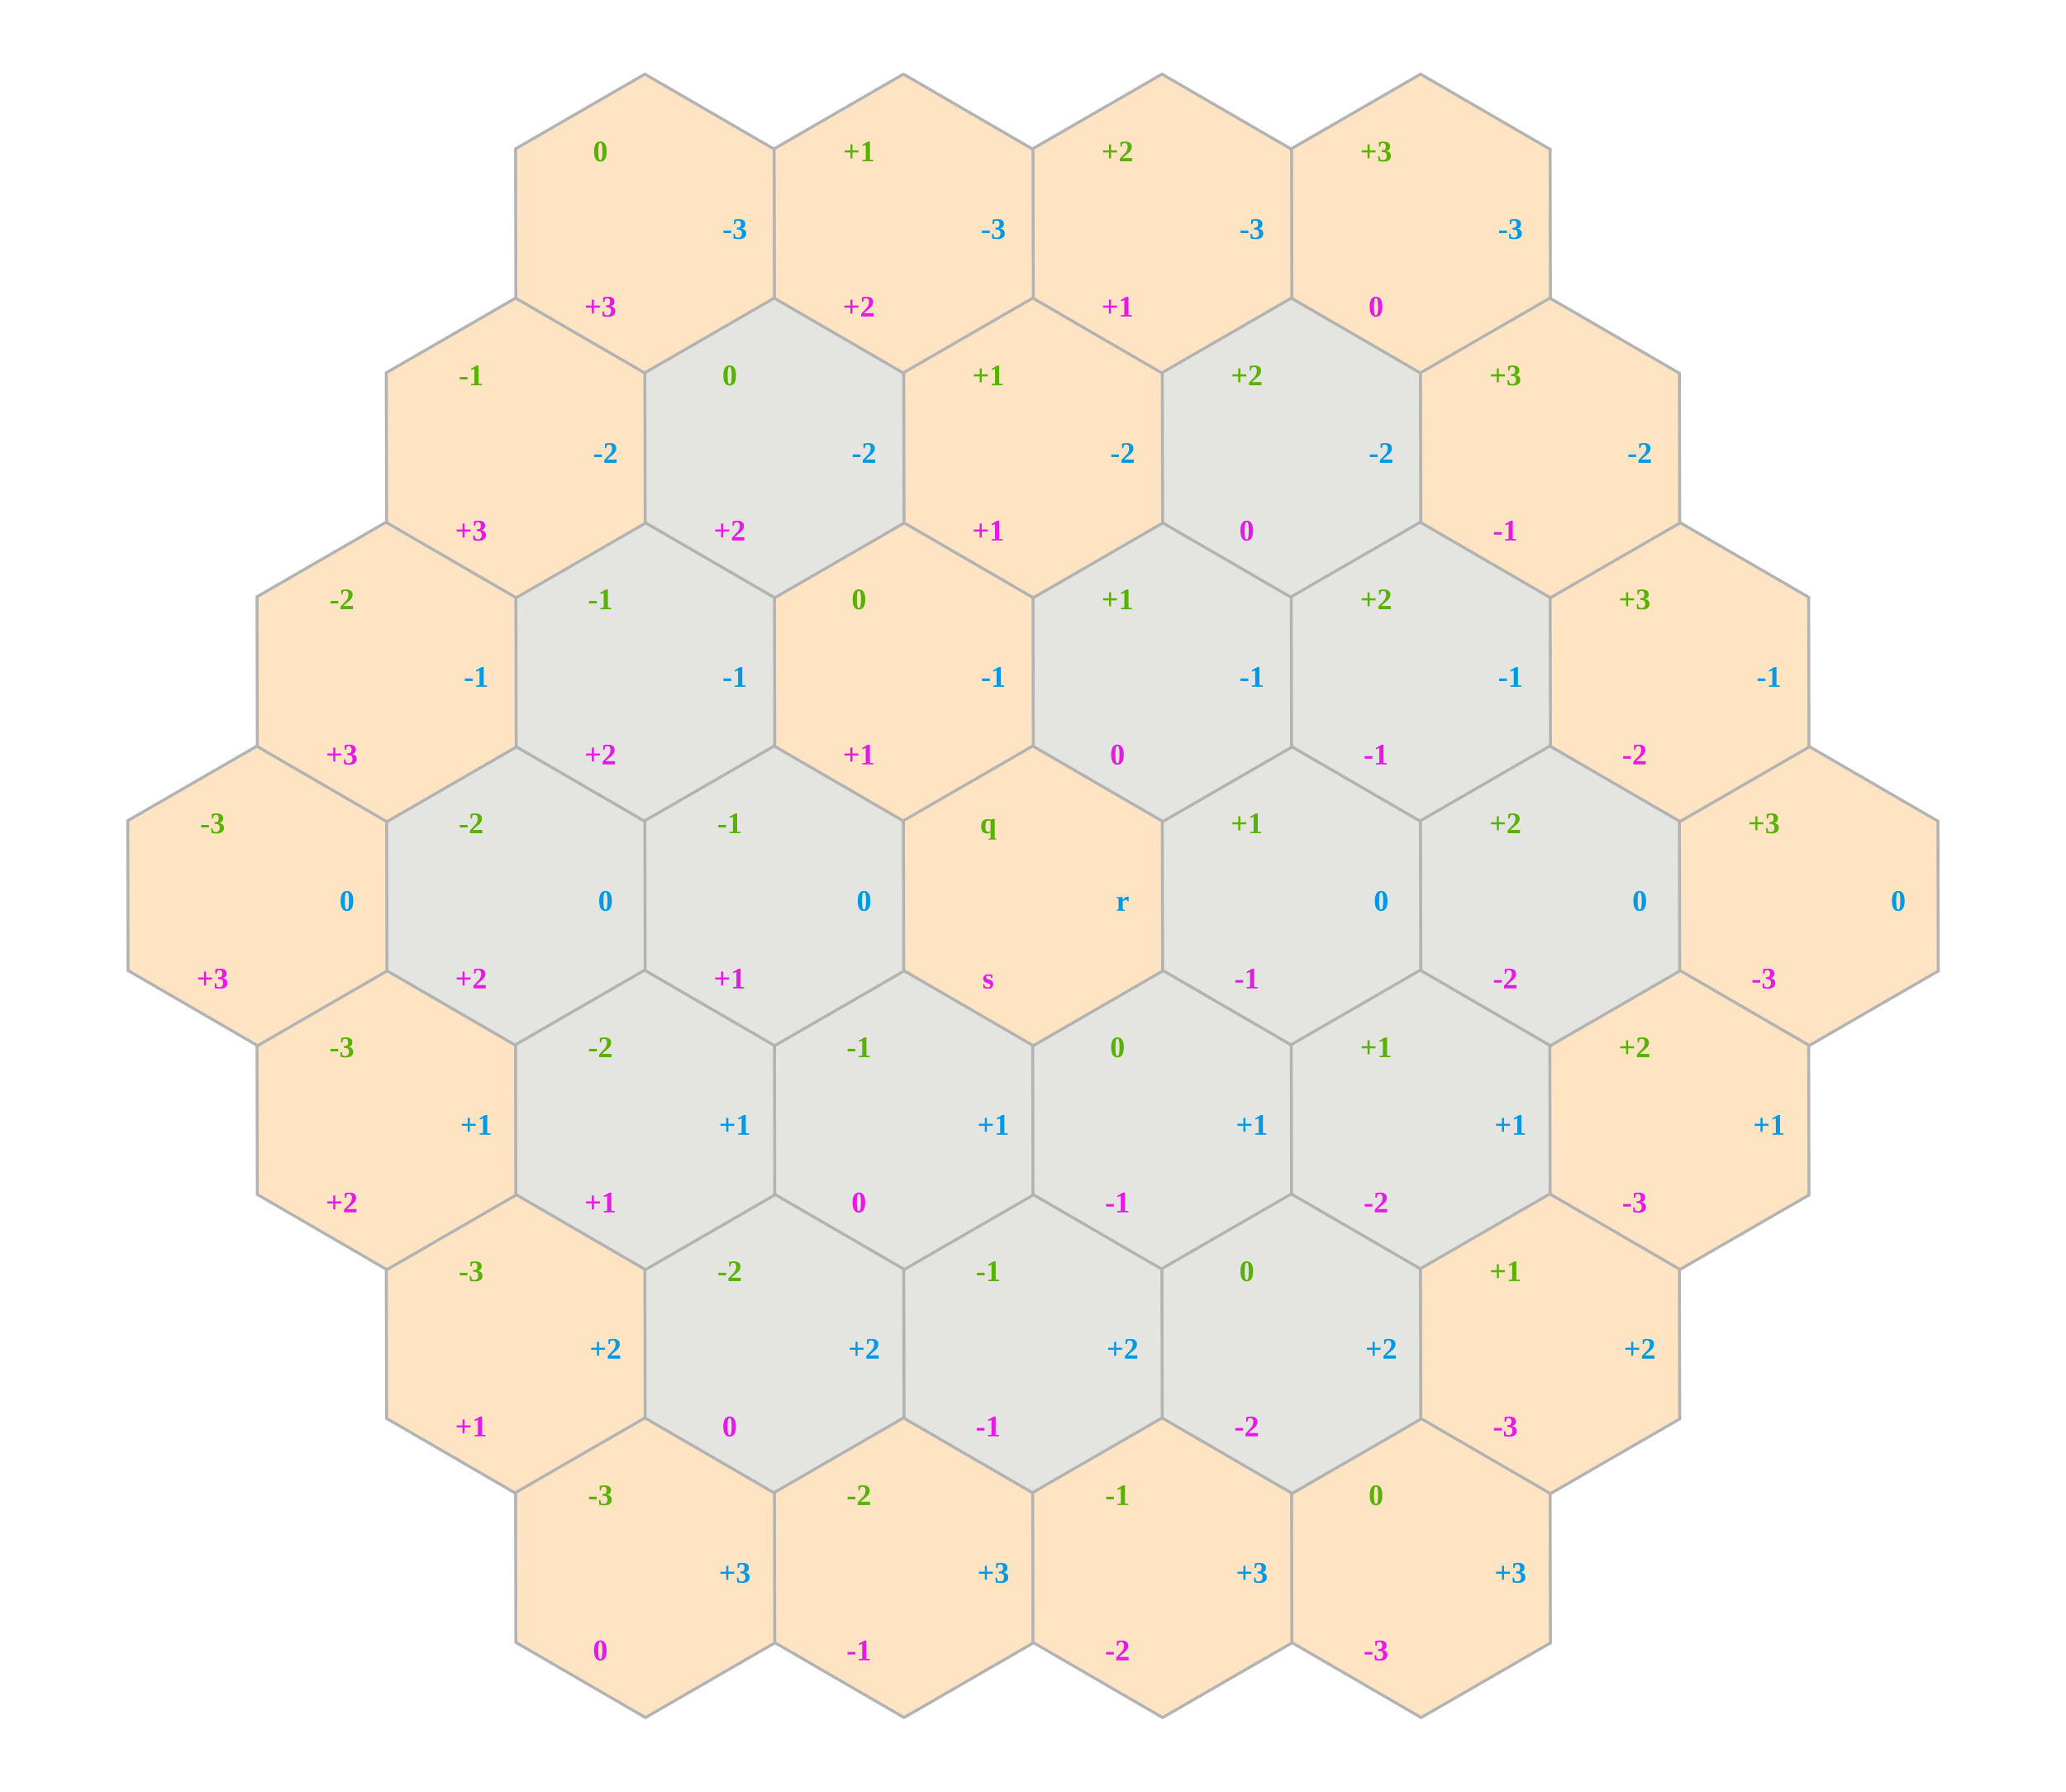
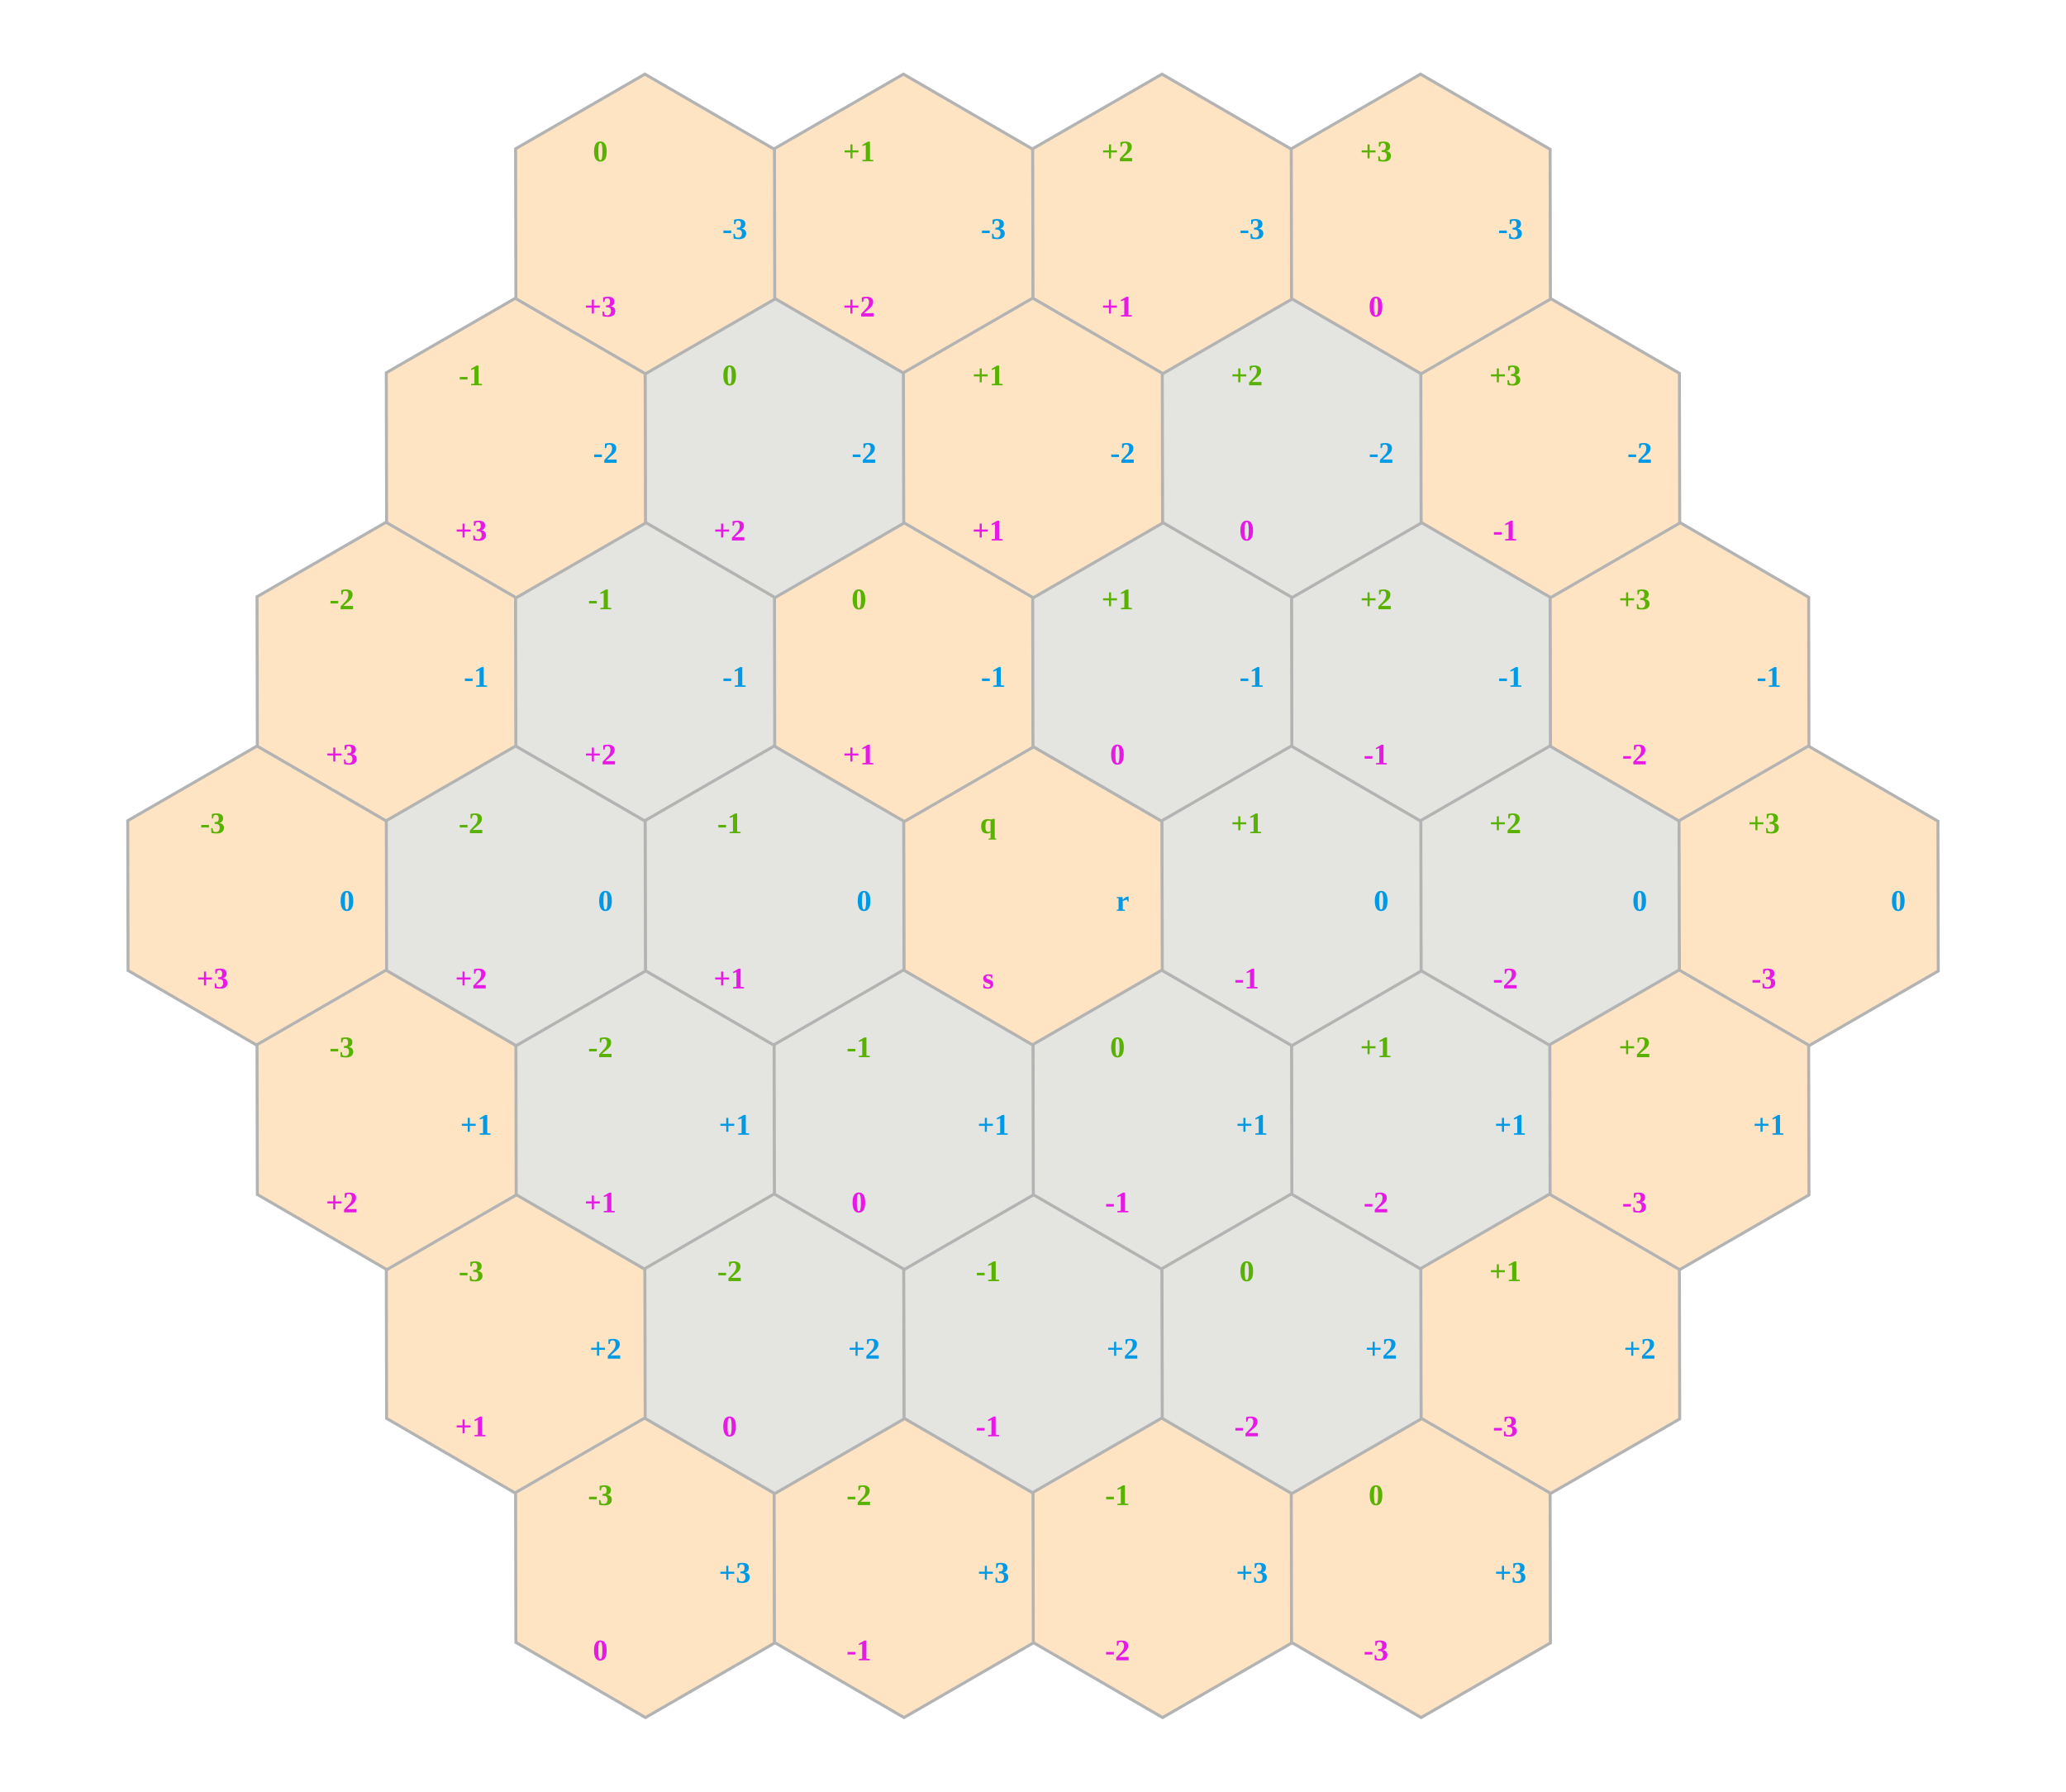
<svg xmlns="http://www.w3.org/2000/svg" version="1.1" viewBox="-692 -600 1384 1200" width="1384" height="1200" preserveAspectRatio="xMidYMin meet">
  <style>
    svg {
        stroke-width: 2px;
        stroke: #b3b3b3ff;
        fill: #e4e4e1ff;
        background-color: #ffffffff;
    }
    text {
        font-weight: bold;
        stroke: none;
        fill: black;
        text-anchor: middle;
        font-size: 20px;
    }
    .q {
        fill: #59b201ff;
    }
    .r {
        fill: #0099e5ff;
    }
    .s {
        fill: #e619e5ff;
    }
    .style-1 {
        fill: #ffe4c4ff;
    }
</style>
+   <g class="style-1" transform="translate(433.0127,-150),rotate(-30)">
+     <polygon points="100,0 50,-87 -50,-87 -100,-0 -50,87 50,87">
+     </polygon>
+     <text transform="rotate(-90) translate(60, 0) rotate(90) rotate(30) translate(0,10)" class="q">+3</text>
+     <text transform="rotate(-90) translate(-30, 52) rotate(90) rotate(30) translate(0,10)" class="r">-1</text>
+     <text transform="rotate(-90) translate(-30, -52) rotate(90) rotate(30) translate(0,10)" class="s">-2</text>
+   </g>
+   <g class="style-1" transform="translate(-433.0127,-150),rotate(-30)">
+     <polygon points="100,0 50,-87 -50,-87 -100,-0 -50,87 50,87">
+     </polygon>
+     <text transform="rotate(-90) translate(60, 0) rotate(90) rotate(30) translate(0,10)" class="q">-2</text>
+     <text transform="rotate(-90) translate(-30, 52) rotate(90) rotate(30) translate(0,10)" class="r">-1</text>
+     <text transform="rotate(-90) translate(-30, -52) rotate(90) rotate(30) translate(0,10)" class="s">+3</text>
+   </g>
+   <g class="style-1" transform="translate(-346.4102,300),rotate(-30)">
+     <polygon points="100,0 50,-87 -50,-87 -100,-0 -50,87 50,87">
+     </polygon>
+     <text transform="rotate(-90) translate(60, 0) rotate(90) rotate(30) translate(0,10)" class="q">-3</text>
+     <text transform="rotate(-90) translate(-30, 52) rotate(90) rotate(30) translate(0,10)" class="r">+2</text>
+     <text transform="rotate(-90) translate(-30, -52) rotate(90) rotate(30) translate(0,10)" class="s">+1</text>
+   </g>
  <g transform="translate(0,300),rotate(-30)">
    <polygon points="100,0 50,-87 -50,-87 -100,-0 -50,87 50,87">
    </polygon>
    <text transform="rotate(-90) translate(60, 0) rotate(90) rotate(30) translate(0,10)" class="q">-1</text>
    <text transform="rotate(-90) translate(-30, 52) rotate(90) rotate(30) translate(0,10)" class="r">+2</text>
    <text transform="rotate(-90) translate(-30, -52) rotate(90) rotate(30) translate(0,10)" class="s">-1</text>
-   </g>
-   <g transform="translate(173.2051,0),rotate(-30)">
-     <polygon points="100,0 50,-87 -50,-87 -100,-0 -50,87 50,87">
-     </polygon>
-     <text transform="rotate(-90) translate(60, 0) rotate(90) rotate(30) translate(0,10)" class="q">+1</text>
-     <text transform="rotate(-90) translate(-30, 52) rotate(90) rotate(30) translate(0,10)" class="r">0</text>
-     <text transform="rotate(-90) translate(-30, -52) rotate(90) rotate(30) translate(0,10)" class="s">-1</text>
-   </g>
-   <g class="style-1" transform="translate(-346.4102,300),rotate(-30)">
-     <polygon points="100,0 50,-87 -50,-87 -100,-0 -50,87 50,87">
-     </polygon>
-     <text transform="rotate(-90) translate(60, 0) rotate(90) rotate(30) translate(0,10)" class="q">-3</text>
-     <text transform="rotate(-90) translate(-30, 52) rotate(90) rotate(30) translate(0,10)" class="r">+2</text>
-     <text transform="rotate(-90) translate(-30, -52) rotate(90) rotate(30) translate(0,10)" class="s">+1</text>
-   </g>
-   <g class="style-1" transform="translate(-259.8076,-450),rotate(-30)">
-     <polygon points="100,0 50,-87 -50,-87 -100,-0 -50,87 50,87">
-     </polygon>
-     <text transform="rotate(-90) translate(60, 0) rotate(90) rotate(30) translate(0,10)" class="q">0</text>
-     <text transform="rotate(-90) translate(-30, 52) rotate(90) rotate(30) translate(0,10)" class="r">-3</text>
-     <text transform="rotate(-90) translate(-30, -52) rotate(90) rotate(30) translate(0,10)" class="s">+3</text>
-   </g>
-   <g class="style-1" transform="translate(-433.0127,150),rotate(-30)">
-     <polygon points="100,0 50,-87 -50,-87 -100,-0 -50,87 50,87">
-     </polygon>
-     <text transform="rotate(-90) translate(60, 0) rotate(90) rotate(30) translate(0,10)" class="q">-3</text>
-     <text transform="rotate(-90) translate(-30, 52) rotate(90) rotate(30) translate(0,10)" class="r">+1</text>
-     <text transform="rotate(-90) translate(-30, -52) rotate(90) rotate(30) translate(0,10)" class="s">+2</text>
-   </g>
-   <g transform="translate(-346.4102,0),rotate(-30)">
-     <polygon points="100,0 50,-87 -50,-87 -100,-0 -50,87 50,87">
-     </polygon>
-     <text transform="rotate(-90) translate(60, 0) rotate(90) rotate(30) translate(0,10)" class="q">-2</text>
-     <text transform="rotate(-90) translate(-30, 52) rotate(90) rotate(30) translate(0,10)" class="r">0</text>
-     <text transform="rotate(-90) translate(-30, -52) rotate(90) rotate(30) translate(0,10)" class="s">+2</text>
-   </g>
-   <g class="style-1" transform="translate(259.8076,-450),rotate(-30)">
-     <polygon points="100,0 50,-87 -50,-87 -100,-0 -50,87 50,87">
-     </polygon>
-     <text transform="rotate(-90) translate(60, 0) rotate(90) rotate(30) translate(0,10)" class="q">+3</text>
-     <text transform="rotate(-90) translate(-30, 52) rotate(90) rotate(30) translate(0,10)" class="r">-3</text>
-     <text transform="rotate(-90) translate(-30, -52) rotate(90) rotate(30) translate(0,10)" class="s">0</text>
-   </g>
-   <g transform="translate(-86.60254,150),rotate(-30)">
-     <polygon points="100,0 50,-87 -50,-87 -100,-0 -50,87 50,87">
-     </polygon>
-     <text transform="rotate(-90) translate(60, 0) rotate(90) rotate(30) translate(0,10)" class="q">-1</text>
-     <text transform="rotate(-90) translate(-30, 52) rotate(90) rotate(30) translate(0,10)" class="r">+1</text>
-     <text transform="rotate(-90) translate(-30, -52) rotate(90) rotate(30) translate(0,10)" class="s">0</text>
-   </g>
-   <g transform="translate(-173.2051,300),rotate(-30)">
-     <polygon points="100,0 50,-87 -50,-87 -100,-0 -50,87 50,87">
-     </polygon>
-     <text transform="rotate(-90) translate(60, 0) rotate(90) rotate(30) translate(0,10)" class="q">-2</text>
-     <text transform="rotate(-90) translate(-30, 52) rotate(90) rotate(30) translate(0,10)" class="r">+2</text>
-     <text transform="rotate(-90) translate(-30, -52) rotate(90) rotate(30) translate(0,10)" class="s">0</text>
-   </g>
-   <g transform="translate(86.60254,150),rotate(-30)">
-     <polygon points="100,0 50,-87 -50,-87 -100,-0 -50,87 50,87">
-     </polygon>
-     <text transform="rotate(-90) translate(60, 0) rotate(90) rotate(30) translate(0,10)" class="q">0</text>
-     <text transform="rotate(-90) translate(-30, 52) rotate(90) rotate(30) translate(0,10)" class="r">+1</text>
-     <text transform="rotate(-90) translate(-30, -52) rotate(90) rotate(30) translate(0,10)" class="s">-1</text>
-   </g>
-   <g transform="translate(-259.8076,150),rotate(-30)">
-     <polygon points="100,0 50,-87 -50,-87 -100,-0 -50,87 50,87">
-     </polygon>
-     <text transform="rotate(-90) translate(60, 0) rotate(90) rotate(30) translate(0,10)" class="q">-2</text>
-     <text transform="rotate(-90) translate(-30, 52) rotate(90) rotate(30) translate(0,10)" class="r">+1</text>
-     <text transform="rotate(-90) translate(-30, -52) rotate(90) rotate(30) translate(0,10)" class="s">+1</text>
-   </g>
-   <g transform="translate(259.8076,150),rotate(-30)">
-     <polygon points="100,0 50,-87 -50,-87 -100,-0 -50,87 50,87">
-     </polygon>
-     <text transform="rotate(-90) translate(60, 0) rotate(90) rotate(30) translate(0,10)" class="q">+1</text>
-     <text transform="rotate(-90) translate(-30, 52) rotate(90) rotate(30) translate(0,10)" class="r">+1</text>
-     <text transform="rotate(-90) translate(-30, -52) rotate(90) rotate(30) translate(0,10)" class="s">-2</text>
-   </g>
-   <g class="style-1" transform="translate(259.8076,450),rotate(-30)">
-     <polygon points="100,0 50,-87 -50,-87 -100,-0 -50,87 50,87">
-     </polygon>
-     <text transform="rotate(-90) translate(60, 0) rotate(90) rotate(30) translate(0,10)" class="q">0</text>
-     <text transform="rotate(-90) translate(-30, 52) rotate(90) rotate(30) translate(0,10)" class="r">+3</text>
-     <text transform="rotate(-90) translate(-30, -52) rotate(90) rotate(30) translate(0,10)" class="s">-3</text>
-   </g>
-   <g transform="translate(86.60254,-150),rotate(-30)">
-     <polygon points="100,0 50,-87 -50,-87 -100,-0 -50,87 50,87">
-     </polygon>
-     <text transform="rotate(-90) translate(60, 0) rotate(90) rotate(30) translate(0,10)" class="q">+1</text>
-     <text transform="rotate(-90) translate(-30, 52) rotate(90) rotate(30) translate(0,10)" class="r">-1</text>
-     <text transform="rotate(-90) translate(-30, -52) rotate(90) rotate(30) translate(0,10)" class="s">0</text>
-   </g>
-   <g transform="translate(173.2051,300),rotate(-30)">
-     <polygon points="100,0 50,-87 -50,-87 -100,-0 -50,87 50,87">
-     </polygon>
-     <text transform="rotate(-90) translate(60, 0) rotate(90) rotate(30) translate(0,10)" class="q">0</text>
-     <text transform="rotate(-90) translate(-30, 52) rotate(90) rotate(30) translate(0,10)" class="r">+2</text>
-     <text transform="rotate(-90) translate(-30, -52) rotate(90) rotate(30) translate(0,10)" class="s">-2</text>
-   </g>
-   <g class="style-1" transform="translate(-86.60254,450),rotate(-30)">
-     <polygon points="100,0 50,-87 -50,-87 -100,-0 -50,87 50,87">
-     </polygon>
-     <text transform="rotate(-90) translate(60, 0) rotate(90) rotate(30) translate(0,10)" class="q">-2</text>
-     <text transform="rotate(-90) translate(-30, 52) rotate(90) rotate(30) translate(0,10)" class="r">+3</text>
-     <text transform="rotate(-90) translate(-30, -52) rotate(90) rotate(30) translate(0,10)" class="s">-1</text>
-   </g>
-   <g class="style-1" transform="translate(519.6152,0),rotate(-30)">
-     <polygon points="100,0 50,-87 -50,-87 -100,-0 -50,87 50,87">
-     </polygon>
-     <text transform="rotate(-90) translate(60, 0) rotate(90) rotate(30) translate(0,10)" class="q">+3</text>
-     <text transform="rotate(-90) translate(-30, 52) rotate(90) rotate(30) translate(0,10)" class="r">0</text>
-     <text transform="rotate(-90) translate(-30, -52) rotate(90) rotate(30) translate(0,10)" class="s">-3</text>
-   </g>
-   <g class="style-1" transform="translate(86.60254,-450),rotate(-30)">
-     <polygon points="100,0 50,-87 -50,-87 -100,-0 -50,87 50,87">
-     </polygon>
-     <text transform="rotate(-90) translate(60, 0) rotate(90) rotate(30) translate(0,10)" class="q">+2</text>
-     <text transform="rotate(-90) translate(-30, 52) rotate(90) rotate(30) translate(0,10)" class="r">-3</text>
-     <text transform="rotate(-90) translate(-30, -52) rotate(90) rotate(30) translate(0,10)" class="s">+1</text>
-   </g>
-   <g class="style-1" transform="translate(-86.60254,-450),rotate(-30)">
-     <polygon points="100,0 50,-87 -50,-87 -100,-0 -50,87 50,87">
-     </polygon>
-     <text transform="rotate(-90) translate(60, 0) rotate(90) rotate(30) translate(0,10)" class="q">+1</text>
-     <text transform="rotate(-90) translate(-30, 52) rotate(90) rotate(30) translate(0,10)" class="r">-3</text>
-     <text transform="rotate(-90) translate(-30, -52) rotate(90) rotate(30) translate(0,10)" class="s">+2</text>
-   </g>
-   <g class="style-1" transform="translate(433.0127,-150),rotate(-30)">
-     <polygon points="100,0 50,-87 -50,-87 -100,-0 -50,87 50,87">
-     </polygon>
-     <text transform="rotate(-90) translate(60, 0) rotate(90) rotate(30) translate(0,10)" class="q">+3</text>
-     <text transform="rotate(-90) translate(-30, 52) rotate(90) rotate(30) translate(0,10)" class="r">-1</text>
-     <text transform="rotate(-90) translate(-30, -52) rotate(90) rotate(30) translate(0,10)" class="s">-2</text>
-   </g>
-   <g transform="translate(173.2051,-300),rotate(-30)">
-     <polygon points="100,0 50,-87 -50,-87 -100,-0 -50,87 50,87">
-     </polygon>
-     <text transform="rotate(-90) translate(60, 0) rotate(90) rotate(30) translate(0,10)" class="q">+2</text>
-     <text transform="rotate(-90) translate(-30, 52) rotate(90) rotate(30) translate(0,10)" class="r">-2</text>
-     <text transform="rotate(-90) translate(-30, -52) rotate(90) rotate(30) translate(0,10)" class="s">0</text>
-   </g>
-   <g class="style-1" transform="translate(-86.60254,-150),rotate(-30)">
-     <polygon points="100,0 50,-87 -50,-87 -100,-0 -50,87 50,87">
-     </polygon>
-     <text transform="rotate(-90) translate(60, 0) rotate(90) rotate(30) translate(0,10)" class="q">0</text>
-     <text transform="rotate(-90) translate(-30, 52) rotate(90) rotate(30) translate(0,10)" class="r">-1</text>
-     <text transform="rotate(-90) translate(-30, -52) rotate(90) rotate(30) translate(0,10)" class="s">+1</text>
-   </g>
-   <g transform="translate(259.8076,-150),rotate(-30)">
-     <polygon points="100,0 50,-87 -50,-87 -100,-0 -50,87 50,87">
-     </polygon>
-     <text transform="rotate(-90) translate(60, 0) rotate(90) rotate(30) translate(0,10)" class="q">+2</text>
-     <text transform="rotate(-90) translate(-30, 52) rotate(90) rotate(30) translate(0,10)" class="r">-1</text>
-     <text transform="rotate(-90) translate(-30, -52) rotate(90) rotate(30) translate(0,10)" class="s">-1</text>
-   </g>
-   <g class="style-1" transform="translate(433.0127,150),rotate(-30)">
-     <polygon points="100,0 50,-87 -50,-87 -100,-0 -50,87 50,87">
-     </polygon>
-     <text transform="rotate(-90) translate(60, 0) rotate(90) rotate(30) translate(0,10)" class="q">+2</text>
-     <text transform="rotate(-90) translate(-30, 52) rotate(90) rotate(30) translate(0,10)" class="r">+1</text>
-     <text transform="rotate(-90) translate(-30, -52) rotate(90) rotate(30) translate(0,10)" class="s">-3</text>
-   </g>
-   <g class="style-1" transform="translate(0,-300),rotate(-30)">
-     <polygon points="100,0 50,-87 -50,-87 -100,-0 -50,87 50,87">
-     </polygon>
-     <text transform="rotate(-90) translate(60, 0) rotate(90) rotate(30) translate(0,10)" class="q">+1</text>
-     <text transform="rotate(-90) translate(-30, 52) rotate(90) rotate(30) translate(0,10)" class="r">-2</text>
-     <text transform="rotate(-90) translate(-30, -52) rotate(90) rotate(30) translate(0,10)" class="s">+1</text>
-   </g>
-   <g class="style-1" transform="translate(-519.6152,0),rotate(-30)">
-     <polygon points="100,0 50,-87 -50,-87 -100,-0 -50,87 50,87">
-     </polygon>
-     <text transform="rotate(-90) translate(60, 0) rotate(90) rotate(30) translate(0,10)" class="q">-3</text>
-     <text transform="rotate(-90) translate(-30, 52) rotate(90) rotate(30) translate(0,10)" class="r">0</text>
-     <text transform="rotate(-90) translate(-30, -52) rotate(90) rotate(30) translate(0,10)" class="s">+3</text>
-   </g>
-   <g transform="translate(-259.8076,-150),rotate(-30)">
-     <polygon points="100,0 50,-87 -50,-87 -100,-0 -50,87 50,87">
-     </polygon>
-     <text transform="rotate(-90) translate(60, 0) rotate(90) rotate(30) translate(0,10)" class="q">-1</text>
-     <text transform="rotate(-90) translate(-30, 52) rotate(90) rotate(30) translate(0,10)" class="r">-1</text>
-     <text transform="rotate(-90) translate(-30, -52) rotate(90) rotate(30) translate(0,10)" class="s">+2</text>
-   </g>
-   <g transform="translate(346.4102,0),rotate(-30)">
-     <polygon points="100,0 50,-87 -50,-87 -100,-0 -50,87 50,87">
-     </polygon>
-     <text transform="rotate(-90) translate(60, 0) rotate(90) rotate(30) translate(0,10)" class="q">+2</text>
-     <text transform="rotate(-90) translate(-30, 52) rotate(90) rotate(30) translate(0,10)" class="r">0</text>
-     <text transform="rotate(-90) translate(-30, -52) rotate(90) rotate(30) translate(0,10)" class="s">-2</text>
-   </g>
-   <g class="style-1" transform="translate(-433.0127,-150),rotate(-30)">
-     <polygon points="100,0 50,-87 -50,-87 -100,-0 -50,87 50,87">
-     </polygon>
-     <text transform="rotate(-90) translate(60, 0) rotate(90) rotate(30) translate(0,10)" class="q">-2</text>
-     <text transform="rotate(-90) translate(-30, 52) rotate(90) rotate(30) translate(0,10)" class="r">-1</text>
-     <text transform="rotate(-90) translate(-30, -52) rotate(90) rotate(30) translate(0,10)" class="s">+3</text>
-   </g>
-   <g class="style-1" transform="translate(346.4102,300),rotate(-30)">
-     <polygon points="100,0 50,-87 -50,-87 -100,-0 -50,87 50,87">
-     </polygon>
-     <text transform="rotate(-90) translate(60, 0) rotate(90) rotate(30) translate(0,10)" class="q">+1</text>
-     <text transform="rotate(-90) translate(-30, 52) rotate(90) rotate(30) translate(0,10)" class="r">+2</text>
-     <text transform="rotate(-90) translate(-30, -52) rotate(90) rotate(30) translate(0,10)" class="s">-3</text>
-   </g>
-   <g class="style-1" transform="translate(86.60254,450),rotate(-30)">
-     <polygon points="100,0 50,-87 -50,-87 -100,-0 -50,87 50,87">
-     </polygon>
-     <text transform="rotate(-90) translate(60, 0) rotate(90) rotate(30) translate(0,10)" class="q">-1</text>
-     <text transform="rotate(-90) translate(-30, 52) rotate(90) rotate(30) translate(0,10)" class="r">+3</text>
-     <text transform="rotate(-90) translate(-30, -52) rotate(90) rotate(30) translate(0,10)" class="s">-2</text>
-   </g>
-   <g transform="translate(-173.2051,0),rotate(-30)">
-     <polygon points="100,0 50,-87 -50,-87 -100,-0 -50,87 50,87">
-     </polygon>
-     <text transform="rotate(-90) translate(60, 0) rotate(90) rotate(30) translate(0,10)" class="q">-1</text>
-     <text transform="rotate(-90) translate(-30, 52) rotate(90) rotate(30) translate(0,10)" class="r">0</text>
-     <text transform="rotate(-90) translate(-30, -52) rotate(90) rotate(30) translate(0,10)" class="s">+1</text>
-   </g>
-   <g class="style-1" transform="translate(-346.4102,-300),rotate(-30)">
-     <polygon points="100,0 50,-87 -50,-87 -100,-0 -50,87 50,87">
-     </polygon>
-     <text transform="rotate(-90) translate(60, 0) rotate(90) rotate(30) translate(0,10)" class="q">-1</text>
-     <text transform="rotate(-90) translate(-30, 52) rotate(90) rotate(30) translate(0,10)" class="r">-2</text>
-     <text transform="rotate(-90) translate(-30, -52) rotate(90) rotate(30) translate(0,10)" class="s">+3</text>
-   </g>
-   <g class="style-1" transform="translate(-259.8076,450),rotate(-30)">
-     <polygon points="100,0 50,-87 -50,-87 -100,-0 -50,87 50,87">
-     </polygon>
-     <text transform="rotate(-90) translate(60, 0) rotate(90) rotate(30) translate(0,10)" class="q">-3</text>
-     <text transform="rotate(-90) translate(-30, 52) rotate(90) rotate(30) translate(0,10)" class="r">+3</text>
-     <text transform="rotate(-90) translate(-30, -52) rotate(90) rotate(30) translate(0,10)" class="s">0</text>
-   </g>
-   <g transform="translate(-173.2051,-300),rotate(-30)">
-     <polygon points="100,0 50,-87 -50,-87 -100,-0 -50,87 50,87">
-     </polygon>
-     <text transform="rotate(-90) translate(60, 0) rotate(90) rotate(30) translate(0,10)" class="q">0</text>
-     <text transform="rotate(-90) translate(-30, 52) rotate(90) rotate(30) translate(0,10)" class="r">-2</text>
-     <text transform="rotate(-90) translate(-30, -52) rotate(90) rotate(30) translate(0,10)" class="s">+2</text>
  </g>
  <g class="style-1" transform="translate(346.4102,-300),rotate(-30)">
    <polygon points="100,0 50,-87 -50,-87 -100,-0 -50,87 50,87">
    </polygon>
    <text transform="rotate(-90) translate(60, 0) rotate(90) rotate(30) translate(0,10)" class="q">+3</text>
    <text transform="rotate(-90) translate(-30, 52) rotate(90) rotate(30) translate(0,10)" class="r">-2</text>
    <text transform="rotate(-90) translate(-30, -52) rotate(90) rotate(30) translate(0,10)" class="s">-1</text>
  </g>
  <g class="style-1" transform="translate(0,0),rotate(-30)">
    <polygon points="100,0 50,-87 -50,-87 -100,-0 -50,87 50,87">
    </polygon>
    <text transform="rotate(-90) translate(60, 0) rotate(90) rotate(30) translate(0,10)" class="q">q</text>
    <text transform="rotate(-90) translate(-30, 52) rotate(90) rotate(30) translate(0,10)" class="r">r</text>
    <text transform="rotate(-90) translate(-30, -52) rotate(90) rotate(30) translate(0,10)" class="s">s</text>
  </g>
+   <g class="style-1" transform="translate(-86.60254,-450),rotate(-30)">
+     <polygon points="100,0 50,-87 -50,-87 -100,-0 -50,87 50,87">
+     </polygon>
+     <text transform="rotate(-90) translate(60, 0) rotate(90) rotate(30) translate(0,10)" class="q">+1</text>
+     <text transform="rotate(-90) translate(-30, 52) rotate(90) rotate(30) translate(0,10)" class="r">-3</text>
+     <text transform="rotate(-90) translate(-30, -52) rotate(90) rotate(30) translate(0,10)" class="s">+2</text>
+   </g>
+   <g class="style-1" transform="translate(-86.60254,-150),rotate(-30)">
+     <polygon points="100,0 50,-87 -50,-87 -100,-0 -50,87 50,87">
+     </polygon>
+     <text transform="rotate(-90) translate(60, 0) rotate(90) rotate(30) translate(0,10)" class="q">0</text>
+     <text transform="rotate(-90) translate(-30, 52) rotate(90) rotate(30) translate(0,10)" class="r">-1</text>
+     <text transform="rotate(-90) translate(-30, -52) rotate(90) rotate(30) translate(0,10)" class="s">+1</text>
+   </g>
+   <g transform="translate(-173.2051,-300),rotate(-30)">
+     <polygon points="100,0 50,-87 -50,-87 -100,-0 -50,87 50,87">
+     </polygon>
+     <text transform="rotate(-90) translate(60, 0) rotate(90) rotate(30) translate(0,10)" class="q">0</text>
+     <text transform="rotate(-90) translate(-30, 52) rotate(90) rotate(30) translate(0,10)" class="r">-2</text>
+     <text transform="rotate(-90) translate(-30, -52) rotate(90) rotate(30) translate(0,10)" class="s">+2</text>
+   </g>
+   <g transform="translate(259.8076,150),rotate(-30)">
+     <polygon points="100,0 50,-87 -50,-87 -100,-0 -50,87 50,87">
+     </polygon>
+     <text transform="rotate(-90) translate(60, 0) rotate(90) rotate(30) translate(0,10)" class="q">+1</text>
+     <text transform="rotate(-90) translate(-30, 52) rotate(90) rotate(30) translate(0,10)" class="r">+1</text>
+     <text transform="rotate(-90) translate(-30, -52) rotate(90) rotate(30) translate(0,10)" class="s">-2</text>
+   </g>
+   <g transform="translate(-259.8076,-150),rotate(-30)">
+     <polygon points="100,0 50,-87 -50,-87 -100,-0 -50,87 50,87">
+     </polygon>
+     <text transform="rotate(-90) translate(60, 0) rotate(90) rotate(30) translate(0,10)" class="q">-1</text>
+     <text transform="rotate(-90) translate(-30, 52) rotate(90) rotate(30) translate(0,10)" class="r">-1</text>
+     <text transform="rotate(-90) translate(-30, -52) rotate(90) rotate(30) translate(0,10)" class="s">+2</text>
+   </g>
+   <g class="style-1" transform="translate(346.4102,300),rotate(-30)">
+     <polygon points="100,0 50,-87 -50,-87 -100,-0 -50,87 50,87">
+     </polygon>
+     <text transform="rotate(-90) translate(60, 0) rotate(90) rotate(30) translate(0,10)" class="q">+1</text>
+     <text transform="rotate(-90) translate(-30, 52) rotate(90) rotate(30) translate(0,10)" class="r">+2</text>
+     <text transform="rotate(-90) translate(-30, -52) rotate(90) rotate(30) translate(0,10)" class="s">-3</text>
+   </g>
+   <g transform="translate(259.8076,-150),rotate(-30)">
+     <polygon points="100,0 50,-87 -50,-87 -100,-0 -50,87 50,87">
+     </polygon>
+     <text transform="rotate(-90) translate(60, 0) rotate(90) rotate(30) translate(0,10)" class="q">+2</text>
+     <text transform="rotate(-90) translate(-30, 52) rotate(90) rotate(30) translate(0,10)" class="r">-1</text>
+     <text transform="rotate(-90) translate(-30, -52) rotate(90) rotate(30) translate(0,10)" class="s">-1</text>
+   </g>
+   <g class="style-1" transform="translate(-519.6152,0),rotate(-30)">
+     <polygon points="100,0 50,-87 -50,-87 -100,-0 -50,87 50,87">
+     </polygon>
+     <text transform="rotate(-90) translate(60, 0) rotate(90) rotate(30) translate(0,10)" class="q">-3</text>
+     <text transform="rotate(-90) translate(-30, 52) rotate(90) rotate(30) translate(0,10)" class="r">0</text>
+     <text transform="rotate(-90) translate(-30, -52) rotate(90) rotate(30) translate(0,10)" class="s">+3</text>
+   </g>
+   <g transform="translate(-259.8076,150),rotate(-30)">
+     <polygon points="100,0 50,-87 -50,-87 -100,-0 -50,87 50,87">
+     </polygon>
+     <text transform="rotate(-90) translate(60, 0) rotate(90) rotate(30) translate(0,10)" class="q">-2</text>
+     <text transform="rotate(-90) translate(-30, 52) rotate(90) rotate(30) translate(0,10)" class="r">+1</text>
+     <text transform="rotate(-90) translate(-30, -52) rotate(90) rotate(30) translate(0,10)" class="s">+1</text>
+   </g>
+   <g class="style-1" transform="translate(86.60254,450),rotate(-30)">
+     <polygon points="100,0 50,-87 -50,-87 -100,-0 -50,87 50,87">
+     </polygon>
+     <text transform="rotate(-90) translate(60, 0) rotate(90) rotate(30) translate(0,10)" class="q">-1</text>
+     <text transform="rotate(-90) translate(-30, 52) rotate(90) rotate(30) translate(0,10)" class="r">+3</text>
+     <text transform="rotate(-90) translate(-30, -52) rotate(90) rotate(30) translate(0,10)" class="s">-2</text>
+   </g>
+   <g transform="translate(173.2051,-300),rotate(-30)">
+     <polygon points="100,0 50,-87 -50,-87 -100,-0 -50,87 50,87">
+     </polygon>
+     <text transform="rotate(-90) translate(60, 0) rotate(90) rotate(30) translate(0,10)" class="q">+2</text>
+     <text transform="rotate(-90) translate(-30, 52) rotate(90) rotate(30) translate(0,10)" class="r">-2</text>
+     <text transform="rotate(-90) translate(-30, -52) rotate(90) rotate(30) translate(0,10)" class="s">0</text>
+   </g>
+   <g class="style-1" transform="translate(259.8076,450),rotate(-30)">
+     <polygon points="100,0 50,-87 -50,-87 -100,-0 -50,87 50,87">
+     </polygon>
+     <text transform="rotate(-90) translate(60, 0) rotate(90) rotate(30) translate(0,10)" class="q">0</text>
+     <text transform="rotate(-90) translate(-30, 52) rotate(90) rotate(30) translate(0,10)" class="r">+3</text>
+     <text transform="rotate(-90) translate(-30, -52) rotate(90) rotate(30) translate(0,10)" class="s">-3</text>
+   </g>
+   <g transform="translate(-173.2051,0),rotate(-30)">
+     <polygon points="100,0 50,-87 -50,-87 -100,-0 -50,87 50,87">
+     </polygon>
+     <text transform="rotate(-90) translate(60, 0) rotate(90) rotate(30) translate(0,10)" class="q">-1</text>
+     <text transform="rotate(-90) translate(-30, 52) rotate(90) rotate(30) translate(0,10)" class="r">0</text>
+     <text transform="rotate(-90) translate(-30, -52) rotate(90) rotate(30) translate(0,10)" class="s">+1</text>
+   </g>
+   <g class="style-1" transform="translate(-259.8076,450),rotate(-30)">
+     <polygon points="100,0 50,-87 -50,-87 -100,-0 -50,87 50,87">
+     </polygon>
+     <text transform="rotate(-90) translate(60, 0) rotate(90) rotate(30) translate(0,10)" class="q">-3</text>
+     <text transform="rotate(-90) translate(-30, 52) rotate(90) rotate(30) translate(0,10)" class="r">+3</text>
+     <text transform="rotate(-90) translate(-30, -52) rotate(90) rotate(30) translate(0,10)" class="s">0</text>
+   </g>
+   <g transform="translate(86.60254,-150),rotate(-30)">
+     <polygon points="100,0 50,-87 -50,-87 -100,-0 -50,87 50,87">
+     </polygon>
+     <text transform="rotate(-90) translate(60, 0) rotate(90) rotate(30) translate(0,10)" class="q">+1</text>
+     <text transform="rotate(-90) translate(-30, 52) rotate(90) rotate(30) translate(0,10)" class="r">-1</text>
+     <text transform="rotate(-90) translate(-30, -52) rotate(90) rotate(30) translate(0,10)" class="s">0</text>
+   </g>
+   <g class="style-1" transform="translate(-346.4102,-300),rotate(-30)">
+     <polygon points="100,0 50,-87 -50,-87 -100,-0 -50,87 50,87">
+     </polygon>
+     <text transform="rotate(-90) translate(60, 0) rotate(90) rotate(30) translate(0,10)" class="q">-1</text>
+     <text transform="rotate(-90) translate(-30, 52) rotate(90) rotate(30) translate(0,10)" class="r">-2</text>
+     <text transform="rotate(-90) translate(-30, -52) rotate(90) rotate(30) translate(0,10)" class="s">+3</text>
+   </g>
+   <g transform="translate(346.4102,0),rotate(-30)">
+     <polygon points="100,0 50,-87 -50,-87 -100,-0 -50,87 50,87">
+     </polygon>
+     <text transform="rotate(-90) translate(60, 0) rotate(90) rotate(30) translate(0,10)" class="q">+2</text>
+     <text transform="rotate(-90) translate(-30, 52) rotate(90) rotate(30) translate(0,10)" class="r">0</text>
+     <text transform="rotate(-90) translate(-30, -52) rotate(90) rotate(30) translate(0,10)" class="s">-2</text>
+   </g>
+   <g class="style-1" transform="translate(86.60254,-450),rotate(-30)">
+     <polygon points="100,0 50,-87 -50,-87 -100,-0 -50,87 50,87">
+     </polygon>
+     <text transform="rotate(-90) translate(60, 0) rotate(90) rotate(30) translate(0,10)" class="q">+2</text>
+     <text transform="rotate(-90) translate(-30, 52) rotate(90) rotate(30) translate(0,10)" class="r">-3</text>
+     <text transform="rotate(-90) translate(-30, -52) rotate(90) rotate(30) translate(0,10)" class="s">+1</text>
+   </g>
+   <g transform="translate(86.60254,150),rotate(-30)">
+     <polygon points="100,0 50,-87 -50,-87 -100,-0 -50,87 50,87">
+     </polygon>
+     <text transform="rotate(-90) translate(60, 0) rotate(90) rotate(30) translate(0,10)" class="q">0</text>
+     <text transform="rotate(-90) translate(-30, 52) rotate(90) rotate(30) translate(0,10)" class="r">+1</text>
+     <text transform="rotate(-90) translate(-30, -52) rotate(90) rotate(30) translate(0,10)" class="s">-1</text>
+   </g>
+   <g class="style-1" transform="translate(259.8076,-450),rotate(-30)">
+     <polygon points="100,0 50,-87 -50,-87 -100,-0 -50,87 50,87">
+     </polygon>
+     <text transform="rotate(-90) translate(60, 0) rotate(90) rotate(30) translate(0,10)" class="q">+3</text>
+     <text transform="rotate(-90) translate(-30, 52) rotate(90) rotate(30) translate(0,10)" class="r">-3</text>
+     <text transform="rotate(-90) translate(-30, -52) rotate(90) rotate(30) translate(0,10)" class="s">0</text>
+   </g>
+   <g class="style-1" transform="translate(-86.60254,450),rotate(-30)">
+     <polygon points="100,0 50,-87 -50,-87 -100,-0 -50,87 50,87">
+     </polygon>
+     <text transform="rotate(-90) translate(60, 0) rotate(90) rotate(30) translate(0,10)" class="q">-2</text>
+     <text transform="rotate(-90) translate(-30, 52) rotate(90) rotate(30) translate(0,10)" class="r">+3</text>
+     <text transform="rotate(-90) translate(-30, -52) rotate(90) rotate(30) translate(0,10)" class="s">-1</text>
+   </g>
+   <g transform="translate(-86.60254,150),rotate(-30)">
+     <polygon points="100,0 50,-87 -50,-87 -100,-0 -50,87 50,87">
+     </polygon>
+     <text transform="rotate(-90) translate(60, 0) rotate(90) rotate(30) translate(0,10)" class="q">-1</text>
+     <text transform="rotate(-90) translate(-30, 52) rotate(90) rotate(30) translate(0,10)" class="r">+1</text>
+     <text transform="rotate(-90) translate(-30, -52) rotate(90) rotate(30) translate(0,10)" class="s">0</text>
+   </g>
+   <g class="style-1" transform="translate(0,-300),rotate(-30)">
+     <polygon points="100,0 50,-87 -50,-87 -100,-0 -50,87 50,87">
+     </polygon>
+     <text transform="rotate(-90) translate(60, 0) rotate(90) rotate(30) translate(0,10)" class="q">+1</text>
+     <text transform="rotate(-90) translate(-30, 52) rotate(90) rotate(30) translate(0,10)" class="r">-2</text>
+     <text transform="rotate(-90) translate(-30, -52) rotate(90) rotate(30) translate(0,10)" class="s">+1</text>
+   </g>
+   <g transform="translate(-173.2051,300),rotate(-30)">
+     <polygon points="100,0 50,-87 -50,-87 -100,-0 -50,87 50,87">
+     </polygon>
+     <text transform="rotate(-90) translate(60, 0) rotate(90) rotate(30) translate(0,10)" class="q">-2</text>
+     <text transform="rotate(-90) translate(-30, 52) rotate(90) rotate(30) translate(0,10)" class="r">+2</text>
+     <text transform="rotate(-90) translate(-30, -52) rotate(90) rotate(30) translate(0,10)" class="s">0</text>
+   </g>
+   <g transform="translate(173.2051,0),rotate(-30)">
+     <polygon points="100,0 50,-87 -50,-87 -100,-0 -50,87 50,87">
+     </polygon>
+     <text transform="rotate(-90) translate(60, 0) rotate(90) rotate(30) translate(0,10)" class="q">+1</text>
+     <text transform="rotate(-90) translate(-30, 52) rotate(90) rotate(30) translate(0,10)" class="r">0</text>
+     <text transform="rotate(-90) translate(-30, -52) rotate(90) rotate(30) translate(0,10)" class="s">-1</text>
+   </g>
+   <g class="style-1" transform="translate(519.6152,0),rotate(-30)">
+     <polygon points="100,0 50,-87 -50,-87 -100,-0 -50,87 50,87">
+     </polygon>
+     <text transform="rotate(-90) translate(60, 0) rotate(90) rotate(30) translate(0,10)" class="q">+3</text>
+     <text transform="rotate(-90) translate(-30, 52) rotate(90) rotate(30) translate(0,10)" class="r">0</text>
+     <text transform="rotate(-90) translate(-30, -52) rotate(90) rotate(30) translate(0,10)" class="s">-3</text>
+   </g>
+   <g class="style-1" transform="translate(-433.0127,150),rotate(-30)">
+     <polygon points="100,0 50,-87 -50,-87 -100,-0 -50,87 50,87">
+     </polygon>
+     <text transform="rotate(-90) translate(60, 0) rotate(90) rotate(30) translate(0,10)" class="q">-3</text>
+     <text transform="rotate(-90) translate(-30, 52) rotate(90) rotate(30) translate(0,10)" class="r">+1</text>
+     <text transform="rotate(-90) translate(-30, -52) rotate(90) rotate(30) translate(0,10)" class="s">+2</text>
+   </g>
+   <g class="style-1" transform="translate(-259.8076,-450),rotate(-30)">
+     <polygon points="100,0 50,-87 -50,-87 -100,-0 -50,87 50,87">
+     </polygon>
+     <text transform="rotate(-90) translate(60, 0) rotate(90) rotate(30) translate(0,10)" class="q">0</text>
+     <text transform="rotate(-90) translate(-30, 52) rotate(90) rotate(30) translate(0,10)" class="r">-3</text>
+     <text transform="rotate(-90) translate(-30, -52) rotate(90) rotate(30) translate(0,10)" class="s">+3</text>
+   </g>
+   <g transform="translate(173.2051,300),rotate(-30)">
+     <polygon points="100,0 50,-87 -50,-87 -100,-0 -50,87 50,87">
+     </polygon>
+     <text transform="rotate(-90) translate(60, 0) rotate(90) rotate(30) translate(0,10)" class="q">0</text>
+     <text transform="rotate(-90) translate(-30, 52) rotate(90) rotate(30) translate(0,10)" class="r">+2</text>
+     <text transform="rotate(-90) translate(-30, -52) rotate(90) rotate(30) translate(0,10)" class="s">-2</text>
+   </g>
+   <g class="style-1" transform="translate(433.0127,150),rotate(-30)">
+     <polygon points="100,0 50,-87 -50,-87 -100,-0 -50,87 50,87">
+     </polygon>
+     <text transform="rotate(-90) translate(60, 0) rotate(90) rotate(30) translate(0,10)" class="q">+2</text>
+     <text transform="rotate(-90) translate(-30, 52) rotate(90) rotate(30) translate(0,10)" class="r">+1</text>
+     <text transform="rotate(-90) translate(-30, -52) rotate(90) rotate(30) translate(0,10)" class="s">-3</text>
+   </g>
+   <g transform="translate(-346.4102,0),rotate(-30)">
+     <polygon points="100,0 50,-87 -50,-87 -100,-0 -50,87 50,87">
+     </polygon>
+     <text transform="rotate(-90) translate(60, 0) rotate(90) rotate(30) translate(0,10)" class="q">-2</text>
+     <text transform="rotate(-90) translate(-30, 52) rotate(90) rotate(30) translate(0,10)" class="r">0</text>
+     <text transform="rotate(-90) translate(-30, -52) rotate(90) rotate(30) translate(0,10)" class="s">+2</text>
+   </g>
</svg>
